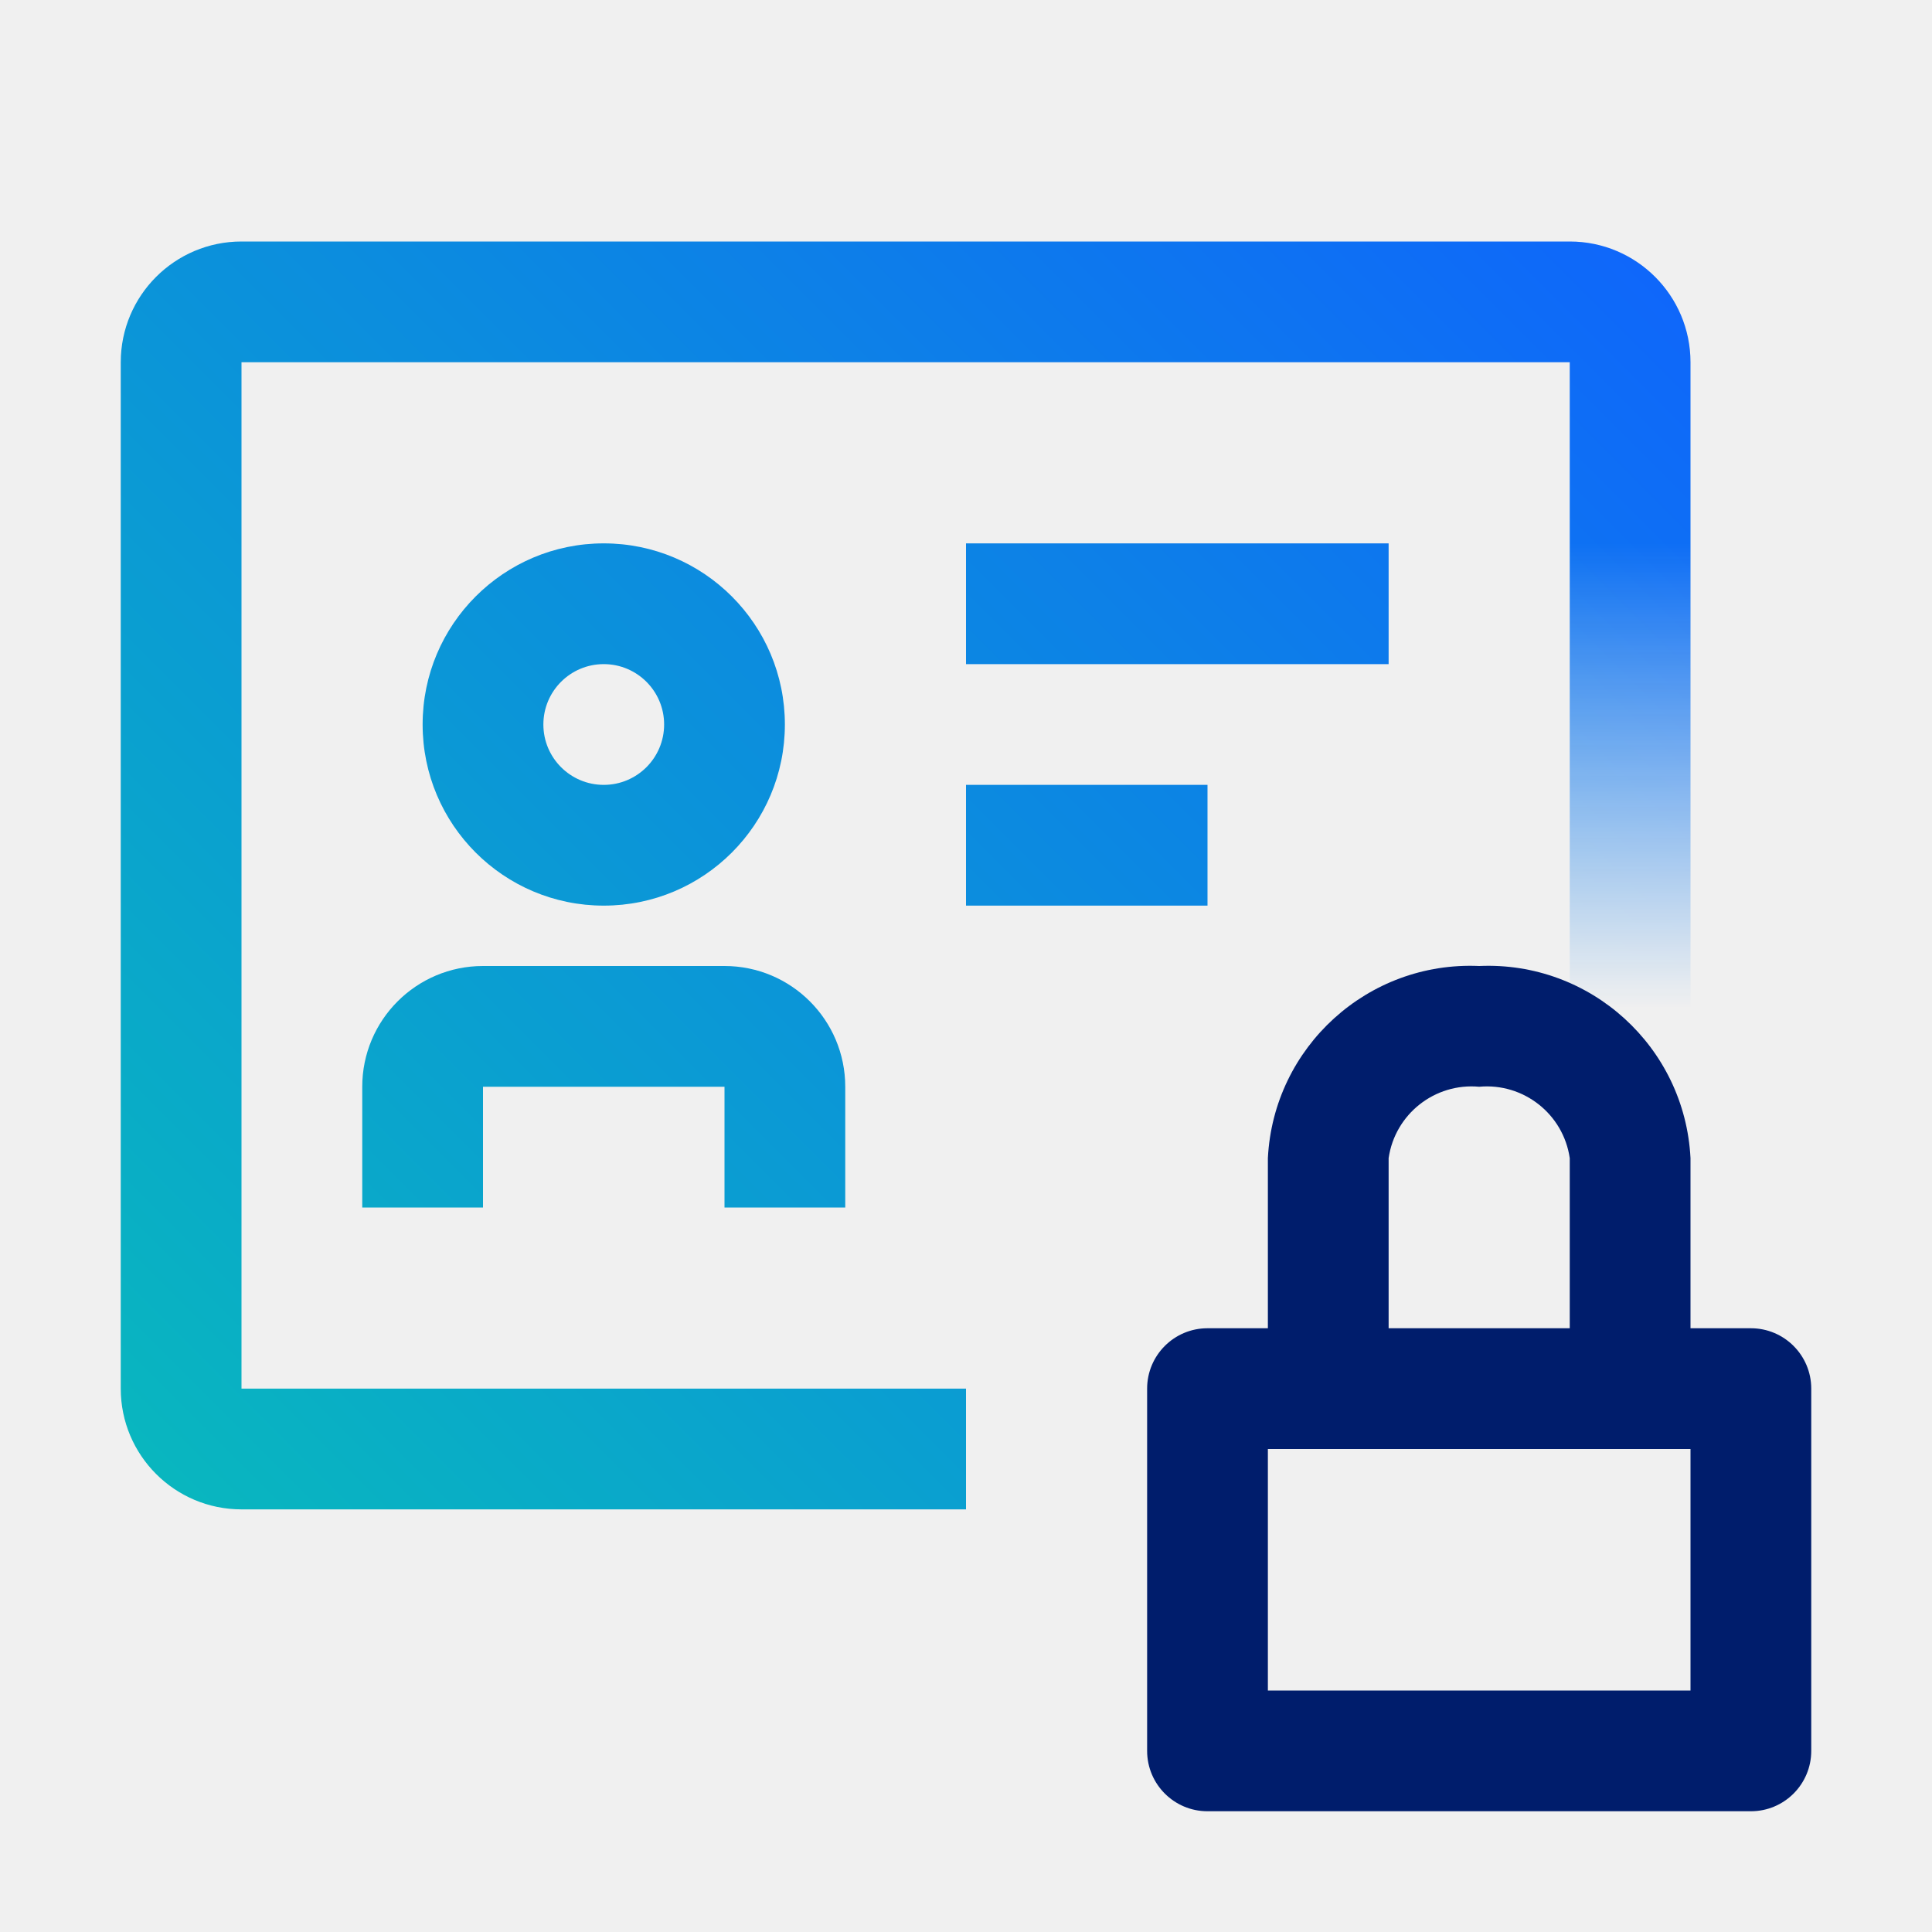
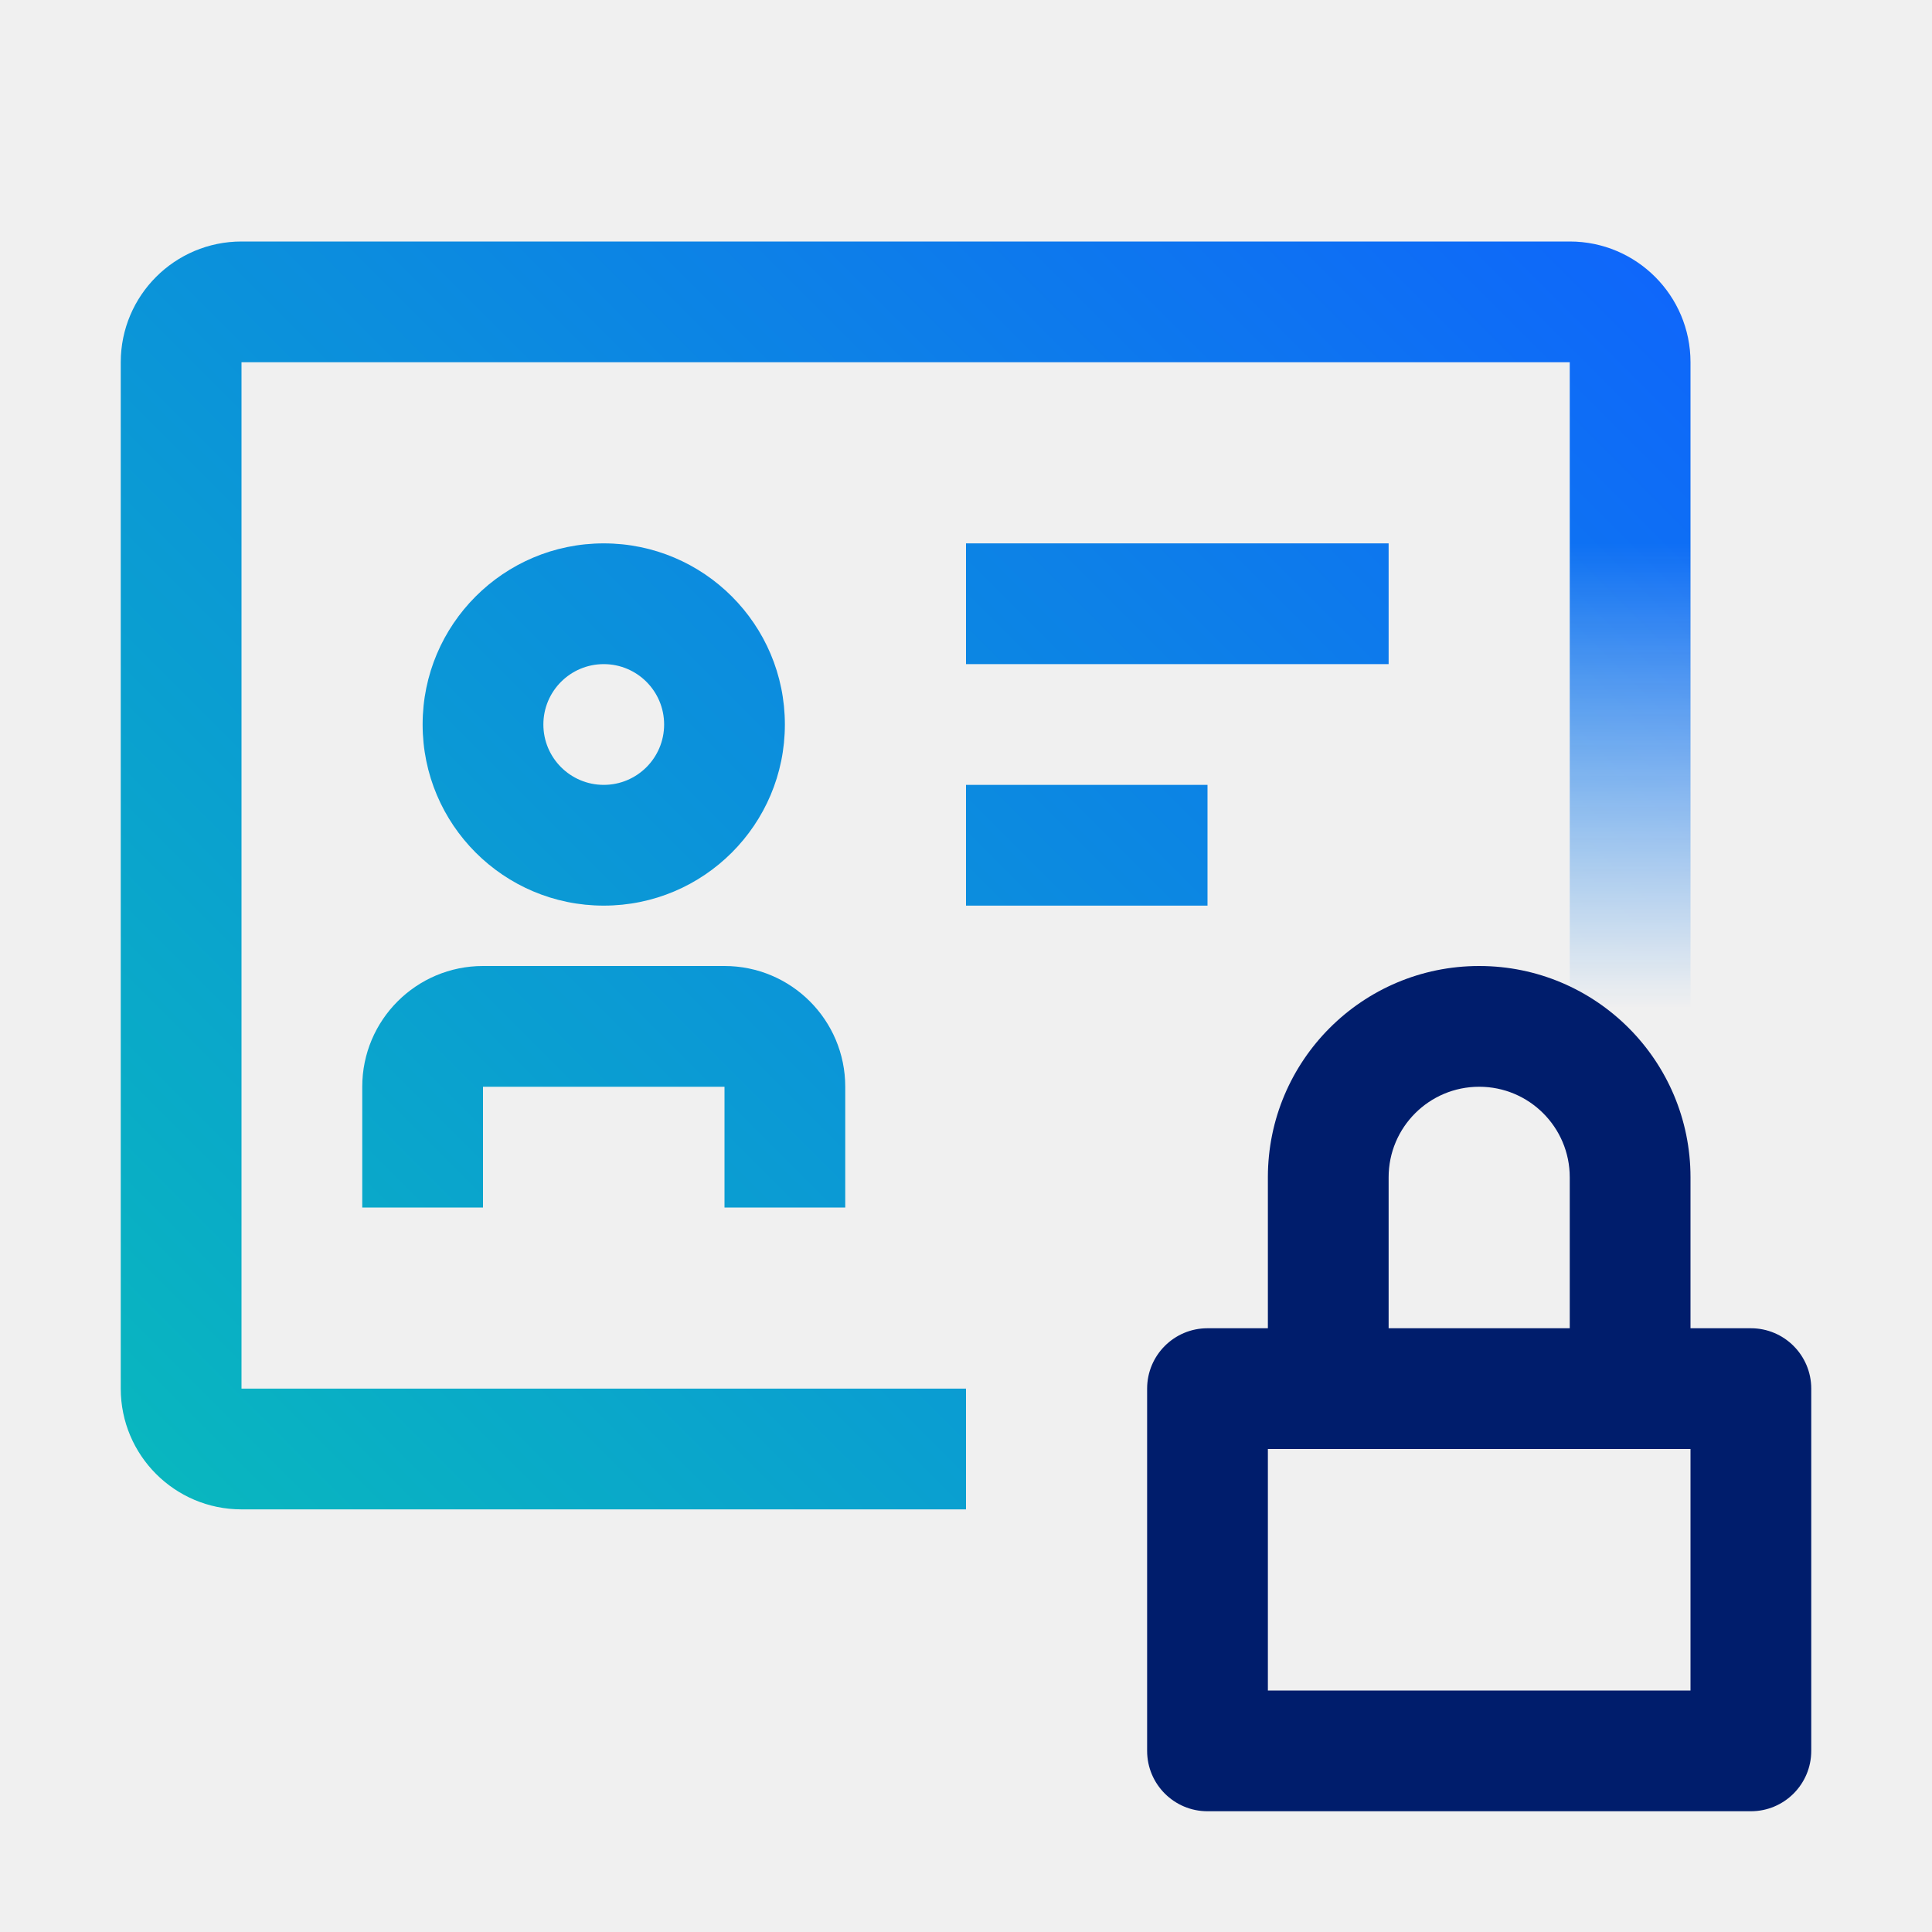
- <svg xmlns="http://www.w3.org/2000/svg" viewBox="0 0 32 32">
+ <svg xmlns="http://www.w3.org/2000/svg" id="Build_icon_here" data-name="Build icon here" viewBox="0 0 32 32">
  <defs>
-     <linearGradient id="a" x1="206" y1="-27" x2="217" y2="-27" gradientTransform="translate(-184.5 41.5)" gradientUnits="userSpaceOnUse">
-       <stop offset=".3" />
+     <linearGradient id="linear-gradient" x1="280" y1="-101" x2="291" y2="-101" gradientTransform="translate(-258.5 115.5)" gradientUnits="userSpaceOnUse">
+       <stop offset="0.3" />
      <stop offset="1" stop-opacity="0" />
    </linearGradient>
-     <linearGradient id="c" y1="32" x2="32" gradientUnits="userSpaceOnUse">
-       <stop offset=".1" stop-color="#08bdba" />
-       <stop offset=".9" stop-color="#0f62fe" />
+     <mask id="mask" x="0" y="0" width="32" height="32" maskUnits="userSpaceOnUse">
+       <g>
+         <path d="M14,20H12V18H8v2H6V18a2,2,0,0,1,2-2h4a2,2,0,0,1,2,2Z" style="fill: #fff" />
+         <path d="M10,15a3,3,0,1,1,3-3A3,3,0,0,1,10,15Zm0-4a1,1,0,1,0,1,1A1,1,0,0,0,10,11Z" style="fill: #fff" />
+         <rect x="16" y="9" width="7" height="2" style="fill: #fff" />
+         <rect x="16" y="13" width="4" height="2" style="fill: #fff" />
+         <path d="M16,23H4V6H26V19h2V6a2,2,0,0,0-2-2H4A2,2,0,0,0,2,6V23a2,2,0,0,0,2,2H16Z" style="fill: #fff" />
+         <rect x="21.5" y="12.5" width="11" height="4" transform="translate(12.5 41.5) rotate(-90)" style="fill: url(#linear-gradient)" />
+       </g>
+     </mask>
+     <linearGradient id="linear-gradient-2" y1="32" x2="32" gradientUnits="userSpaceOnUse">
+       <stop offset="0.1" stop-color="#08bdba" />
+       <stop offset="0.9" stop-color="#0f62fe" />
    </linearGradient>
-     <mask id="b" x="0" y="0" width="32" height="32" maskUnits="userSpaceOnUse">
-       <path d="M14 20h-2v-2H8v2H6v-2a2 2 0 012-2h4a2 2 0 012 2zm-4-5a3 3 0 113-3 3 3 0 01-3 3zm0-4a1 1 0 101 1 1 1 0 00-1-1zm6-2h7v2h-7zm0 4h4v2h-4z" fill="#fff" />
-       <path d="M16 23H4V6h22v13h2V6a2 2 0 00-2-2H4a2 2 0 00-2 2v17a2 2 0 002 2h12z" fill="#fff" />
-       <path transform="rotate(-90 27 14.5)" fill="url(#a)" d="M21.5 12.5h11v4h-11z" />
-     </mask>
  </defs>
-   <g data-name="Layer 2">
-     <g data-name="Build icon here">
-       <g mask="url(#b)">
-         <path fill="url(#c)" d="M0 0h32v32H0z" />
-       </g>
-       <path d="M29 22h-1v-2.818A3.356 3.356 0 0024.5 16a3.356 3.356 0 00-3.5 3.182V22h-1a1 1 0 00-1 1v6a1 1 0 001 1h9a1 1 0 001-1v-6a1 1 0 00-1-1zm-6-2.818A1.388 1.388 0 0124.5 18a1.388 1.388 0 011.5 1.182V22h-3zM28 28h-7v-4h7z" fill="#001d6c" />
+   <g>
+     <g style="mask: url(#mask)">
+       <rect width="32" height="32" style="fill: url(#linear-gradient-2)" />
    </g>
+     <path d="M29,22H28V19.5a3.5,3.5,0,0,0-7,0V22H20a1,1,0,0,0-1,1v6a1,1,0,0,0,1,1h9a1,1,0,0,0,1-1V23A1,1,0,0,0,29,22Zm-4.5-4A1.5,1.5,0,0,1,26,19.5V22H23V19.5A1.5,1.5,0,0,1,24.5,18ZM28,28H21V24h7Z" style="fill: #001d6c" />
  </g>
</svg>
